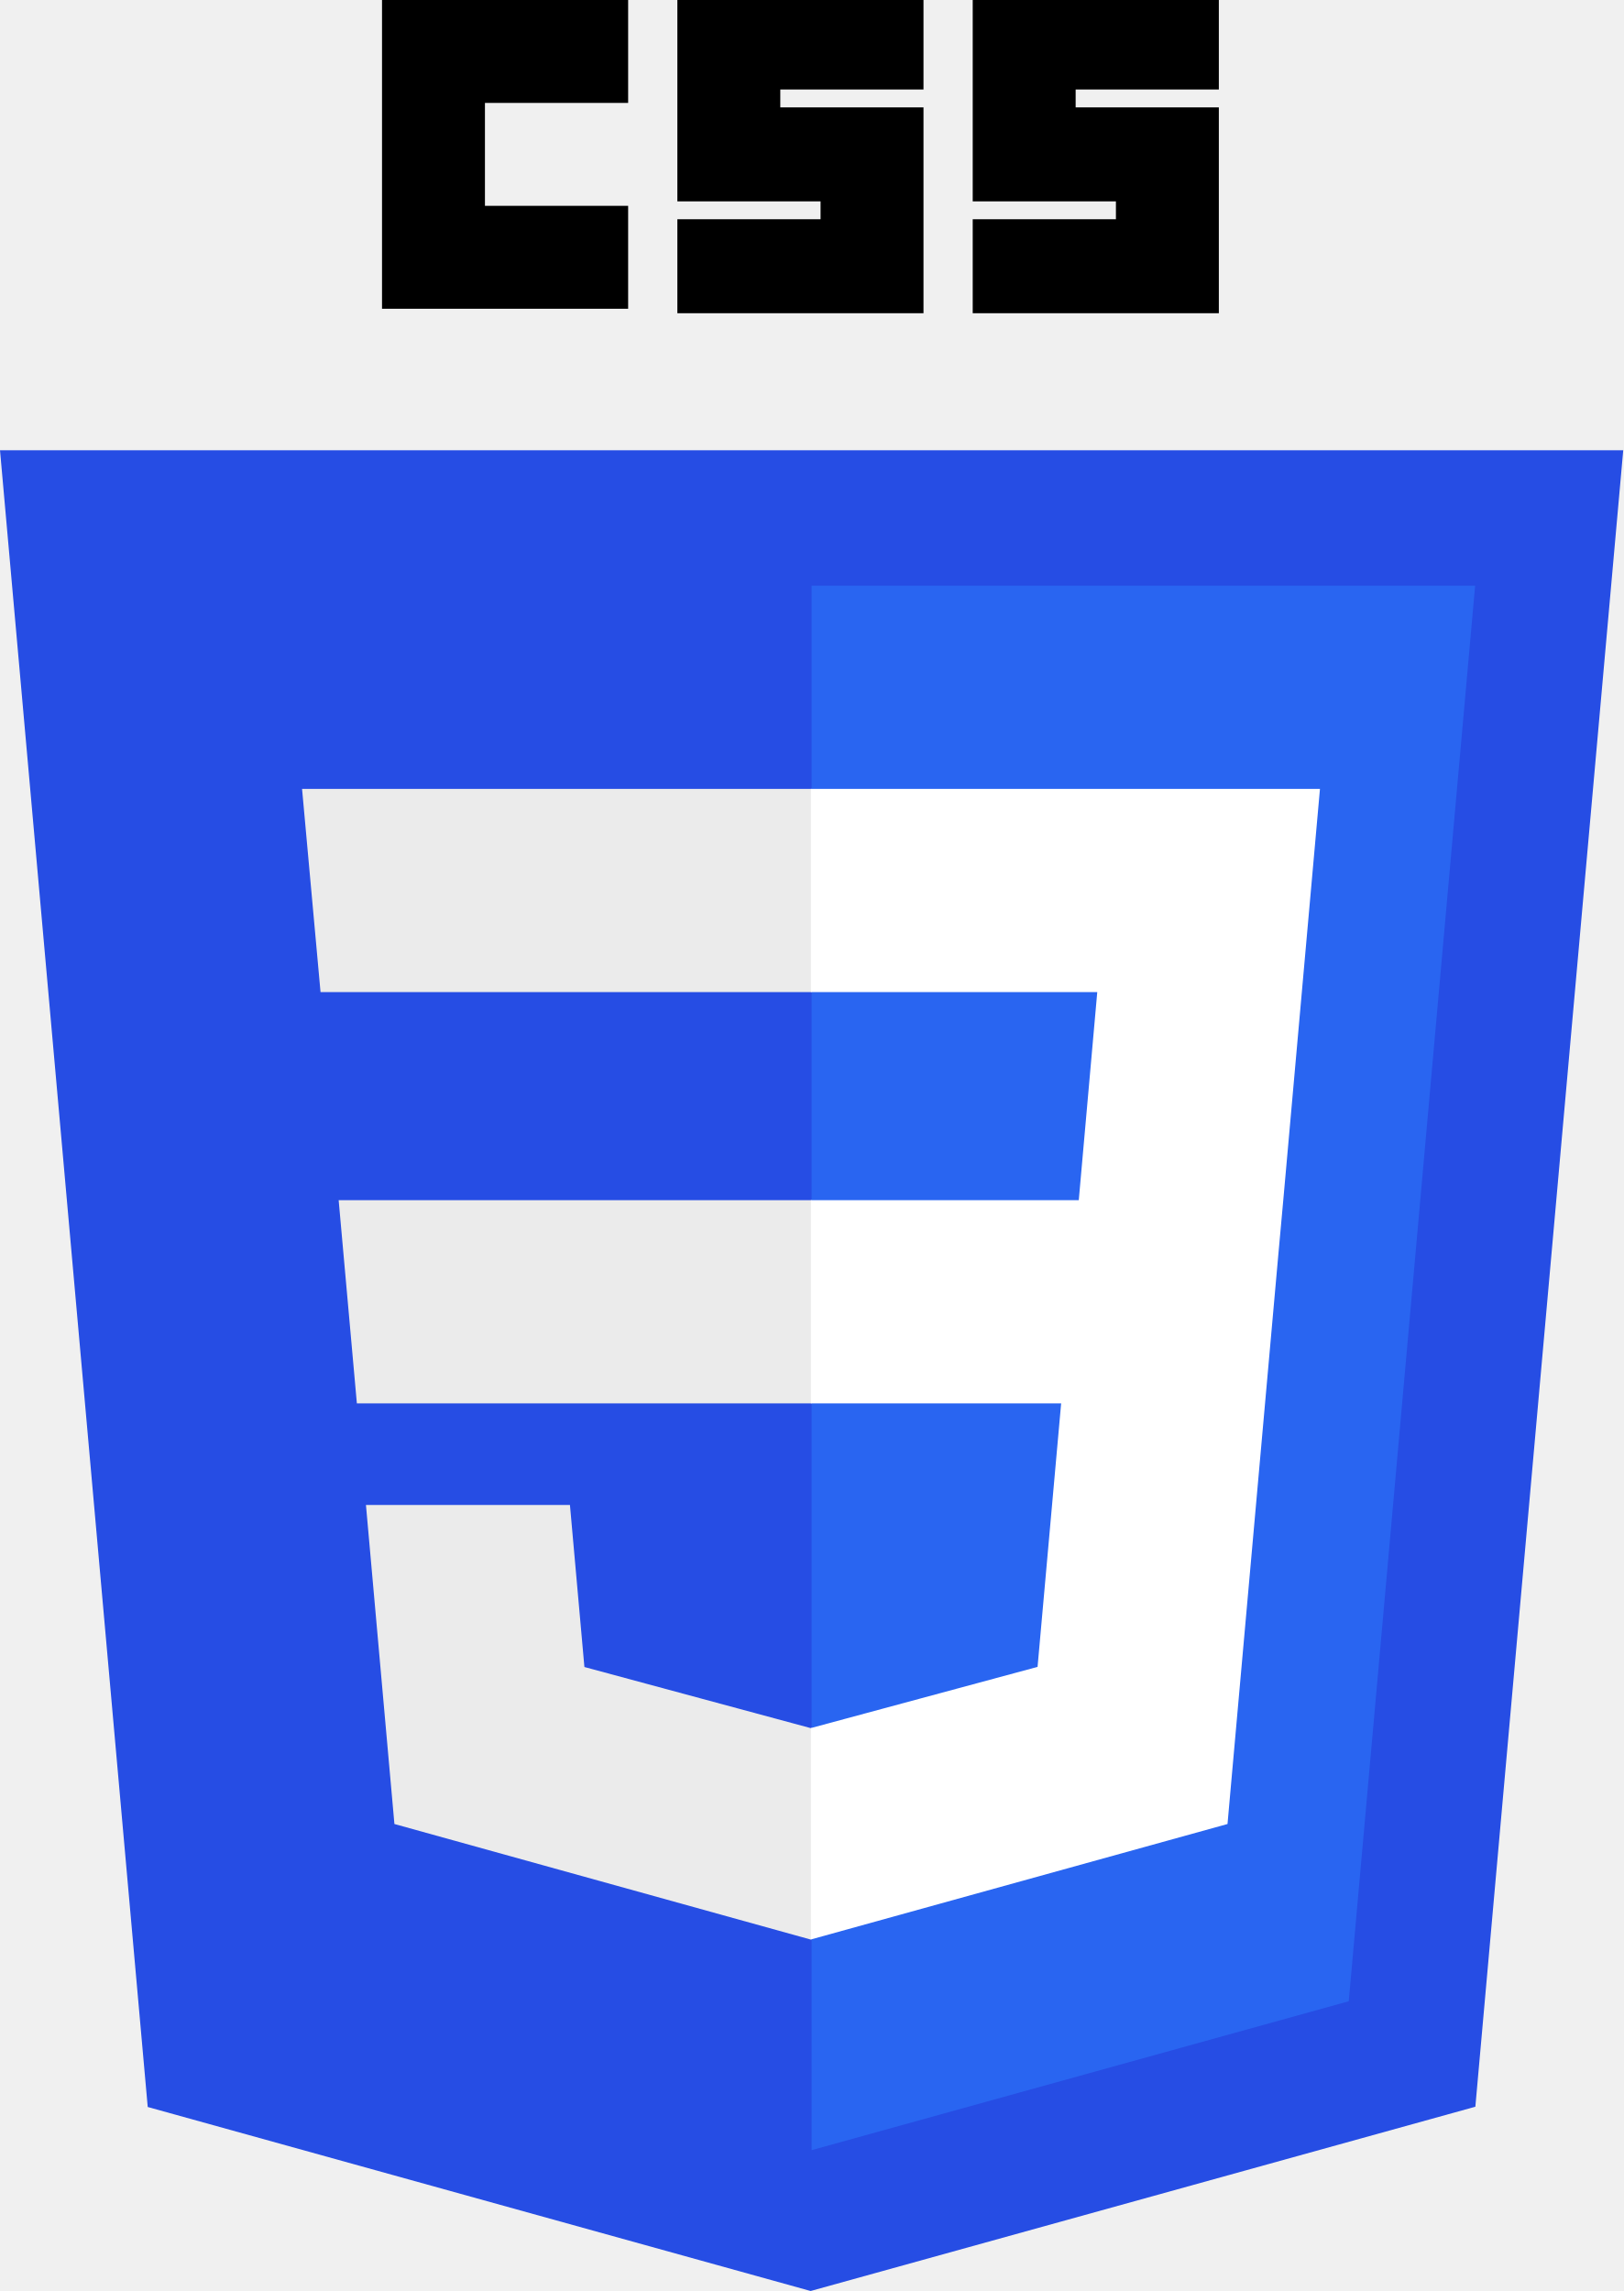
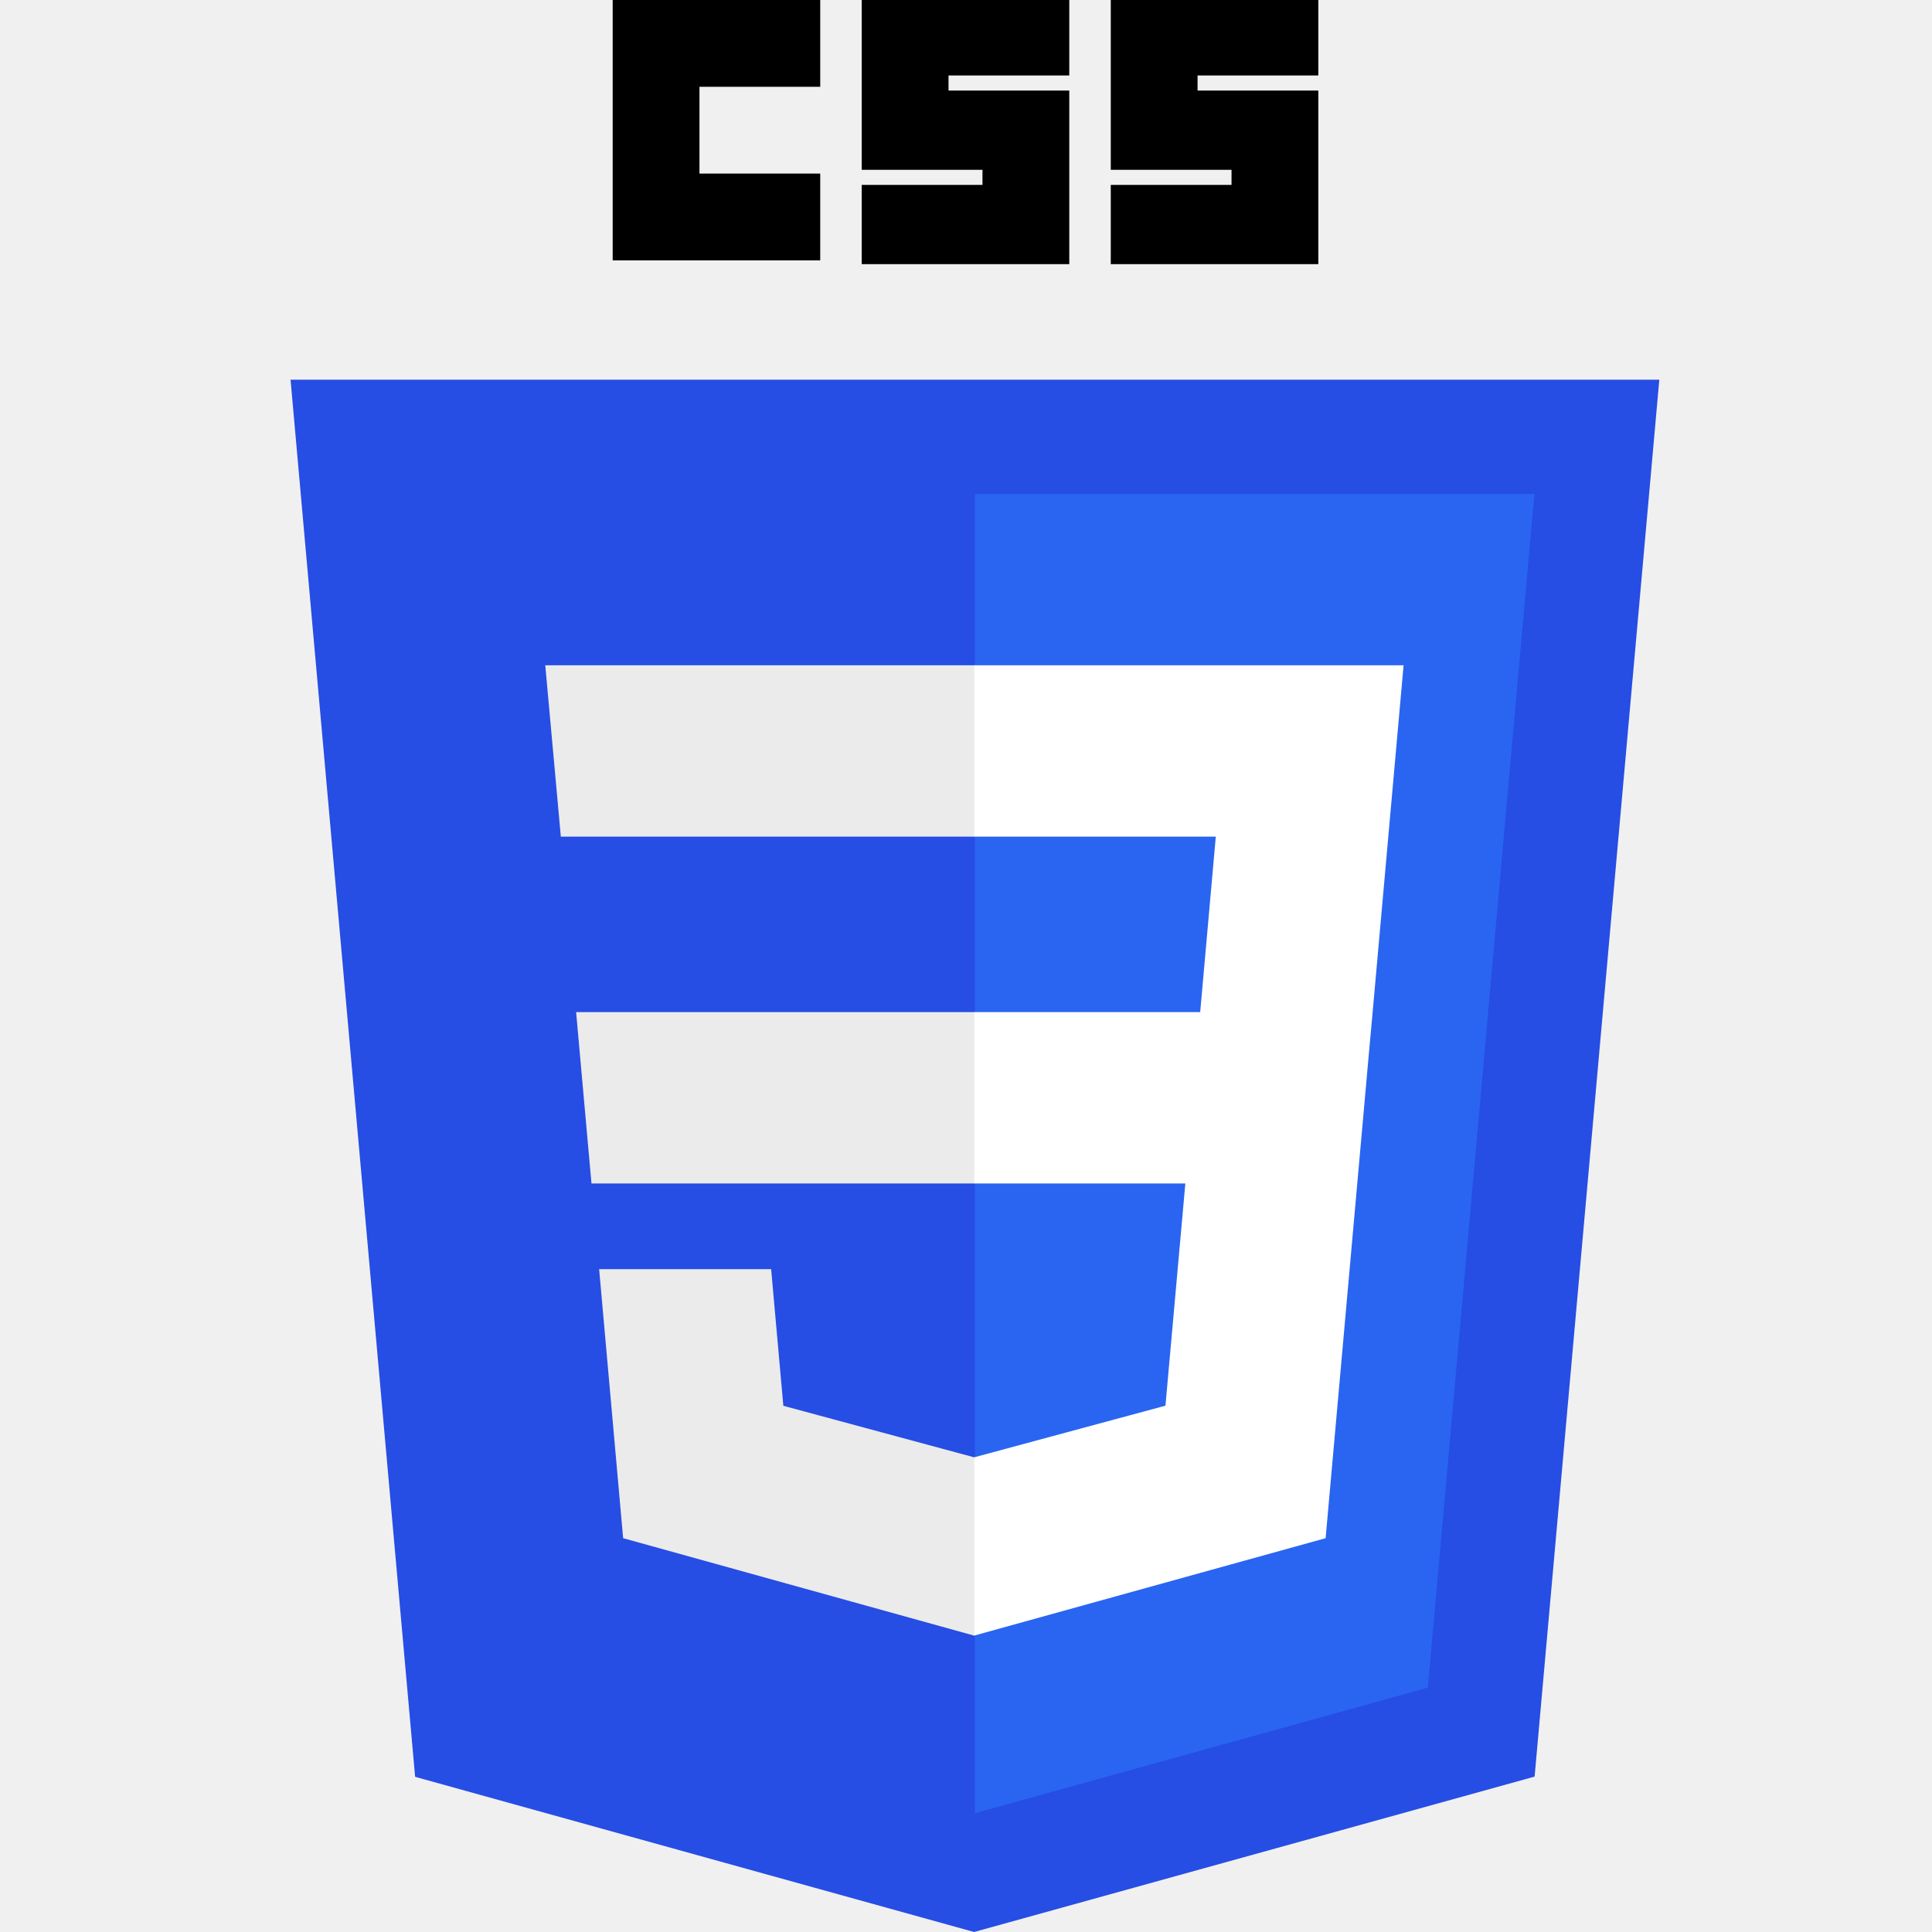
- <svg xmlns="http://www.w3.org/2000/svg" width="102.372mm" height="144.498mm" viewBox="0 0 362.734 512" id="svg3476" version="1.1">
+ <svg xmlns="http://www.w3.org/2000/svg" width="256" height="256" viewBox="0 0 240 240" id="svg3476" version="1.1">
  <defs id="defs3478" />
-   <g id="layer1" transform="translate(-193.633,-276.3622)">
-     <g id="g3013" transform="translate(119,276.3622)">
-       <polygon id="polygon2989" points="437.367,100.62 404.321,470.819 255.778,512 107.644,470.877 74.633,100.62 " style="fill:#264de4" />
+   <g id="layer1" transform="translate(-193.633,-548.3622)">
+     <g id="g3013" transform="matrix(0.46875,0,0,0.46875,194.7425,548.3622)">
+       <polygon id="polygon2989" points="107.644,470.877 74.633,100.62 437.367,100.62 404.321,470.819 255.778,512 " style="fill:#264de4" />
      <polygon id="polygon2991" points="376.03,447.246 404.27,130.894 256,130.894 256,480.523 " style="fill:#2965f1" />
      <polygon id="polygon2993" points="150.31,268.217 154.38,313.627 256,313.627 256,268.217 " style="fill:#ebebeb" />
-       <polygon id="polygon2995" points="256,176.305 255.843,176.305 142.132,176.305 146.26,221.716 256,221.716 " style="fill:#ebebeb" />
-       <polygon id="polygon2997" points="256,433.399 256,386.153 255.801,386.206 205.227,372.55 201.994,336.333 177.419,336.333 156.409,336.333 162.771,407.634 255.791,433.457 " style="fill:#ebebeb" />
-       <path id="path2999" d="m 160,0 55,0 0,23 -32,0 0,23 32,0 0,23 -55,0 z" />
-       <path id="path3001" d="m 226,0 55,0 0,20 -32,0 0,4 32,0 0,46 -55,0 0,-21 32,0 0,-4 -32,0 z" />
-       <path id="path3003" d="m 292,0 55,0 0,20 -32,0 0,4 32,0 0,46 -55,0 0,-21 32,0 0,-4 -32,0 z" />
-       <polygon id="polygon3005" points="311.761,313.627 306.49,372.521 255.843,386.191 255.843,433.435 348.937,407.634 349.62,399.962 360.291,280.411 361.399,268.217 369.597,176.305 255.843,176.305 255.843,221.716 319.831,221.716 315.699,268.217 255.843,268.217 255.843,313.627 " style="fill:#ffffff" />
+       <polygon id="polygon2995" points="146.26,221.716 256,221.716 256,176.305 255.843,176.305 142.132,176.305 " style="fill:#ebebeb" />
+       <polygon id="polygon2997" points="255.791,433.457 256,433.399 256,386.153 255.801,386.206 205.227,372.55 201.994,336.333 177.419,336.333 156.409,336.333 162.771,407.634 " style="fill:#ebebeb" />
+       <path id="path2999" d="m 160,0 h 55 v 23 h -32 v 23 h 32 v 23 h -55 z" />
+       <path id="path3001" d="m 226,0 h 55 v 20 h -32 v 4 h 32 V 70 H 226 V 49 h 32 v -4 h -32 z" />
+       <path id="path3003" d="m 292,0 h 55 v 20 h -32 v 4 h 32 V 70 H 292 V 49 h 32 v -4 h -32 z" />
+       <polygon id="polygon3005" points="369.597,176.305 255.843,176.305 255.843,221.716 319.831,221.716 315.699,268.217 255.843,268.217 255.843,313.627 311.761,313.627 306.49,372.521 255.843,386.191 255.843,433.435 348.937,407.634 349.62,399.962 360.291,280.411 361.399,268.217 " style="fill:#ffffff" />
    </g>
  </g>
</svg>
